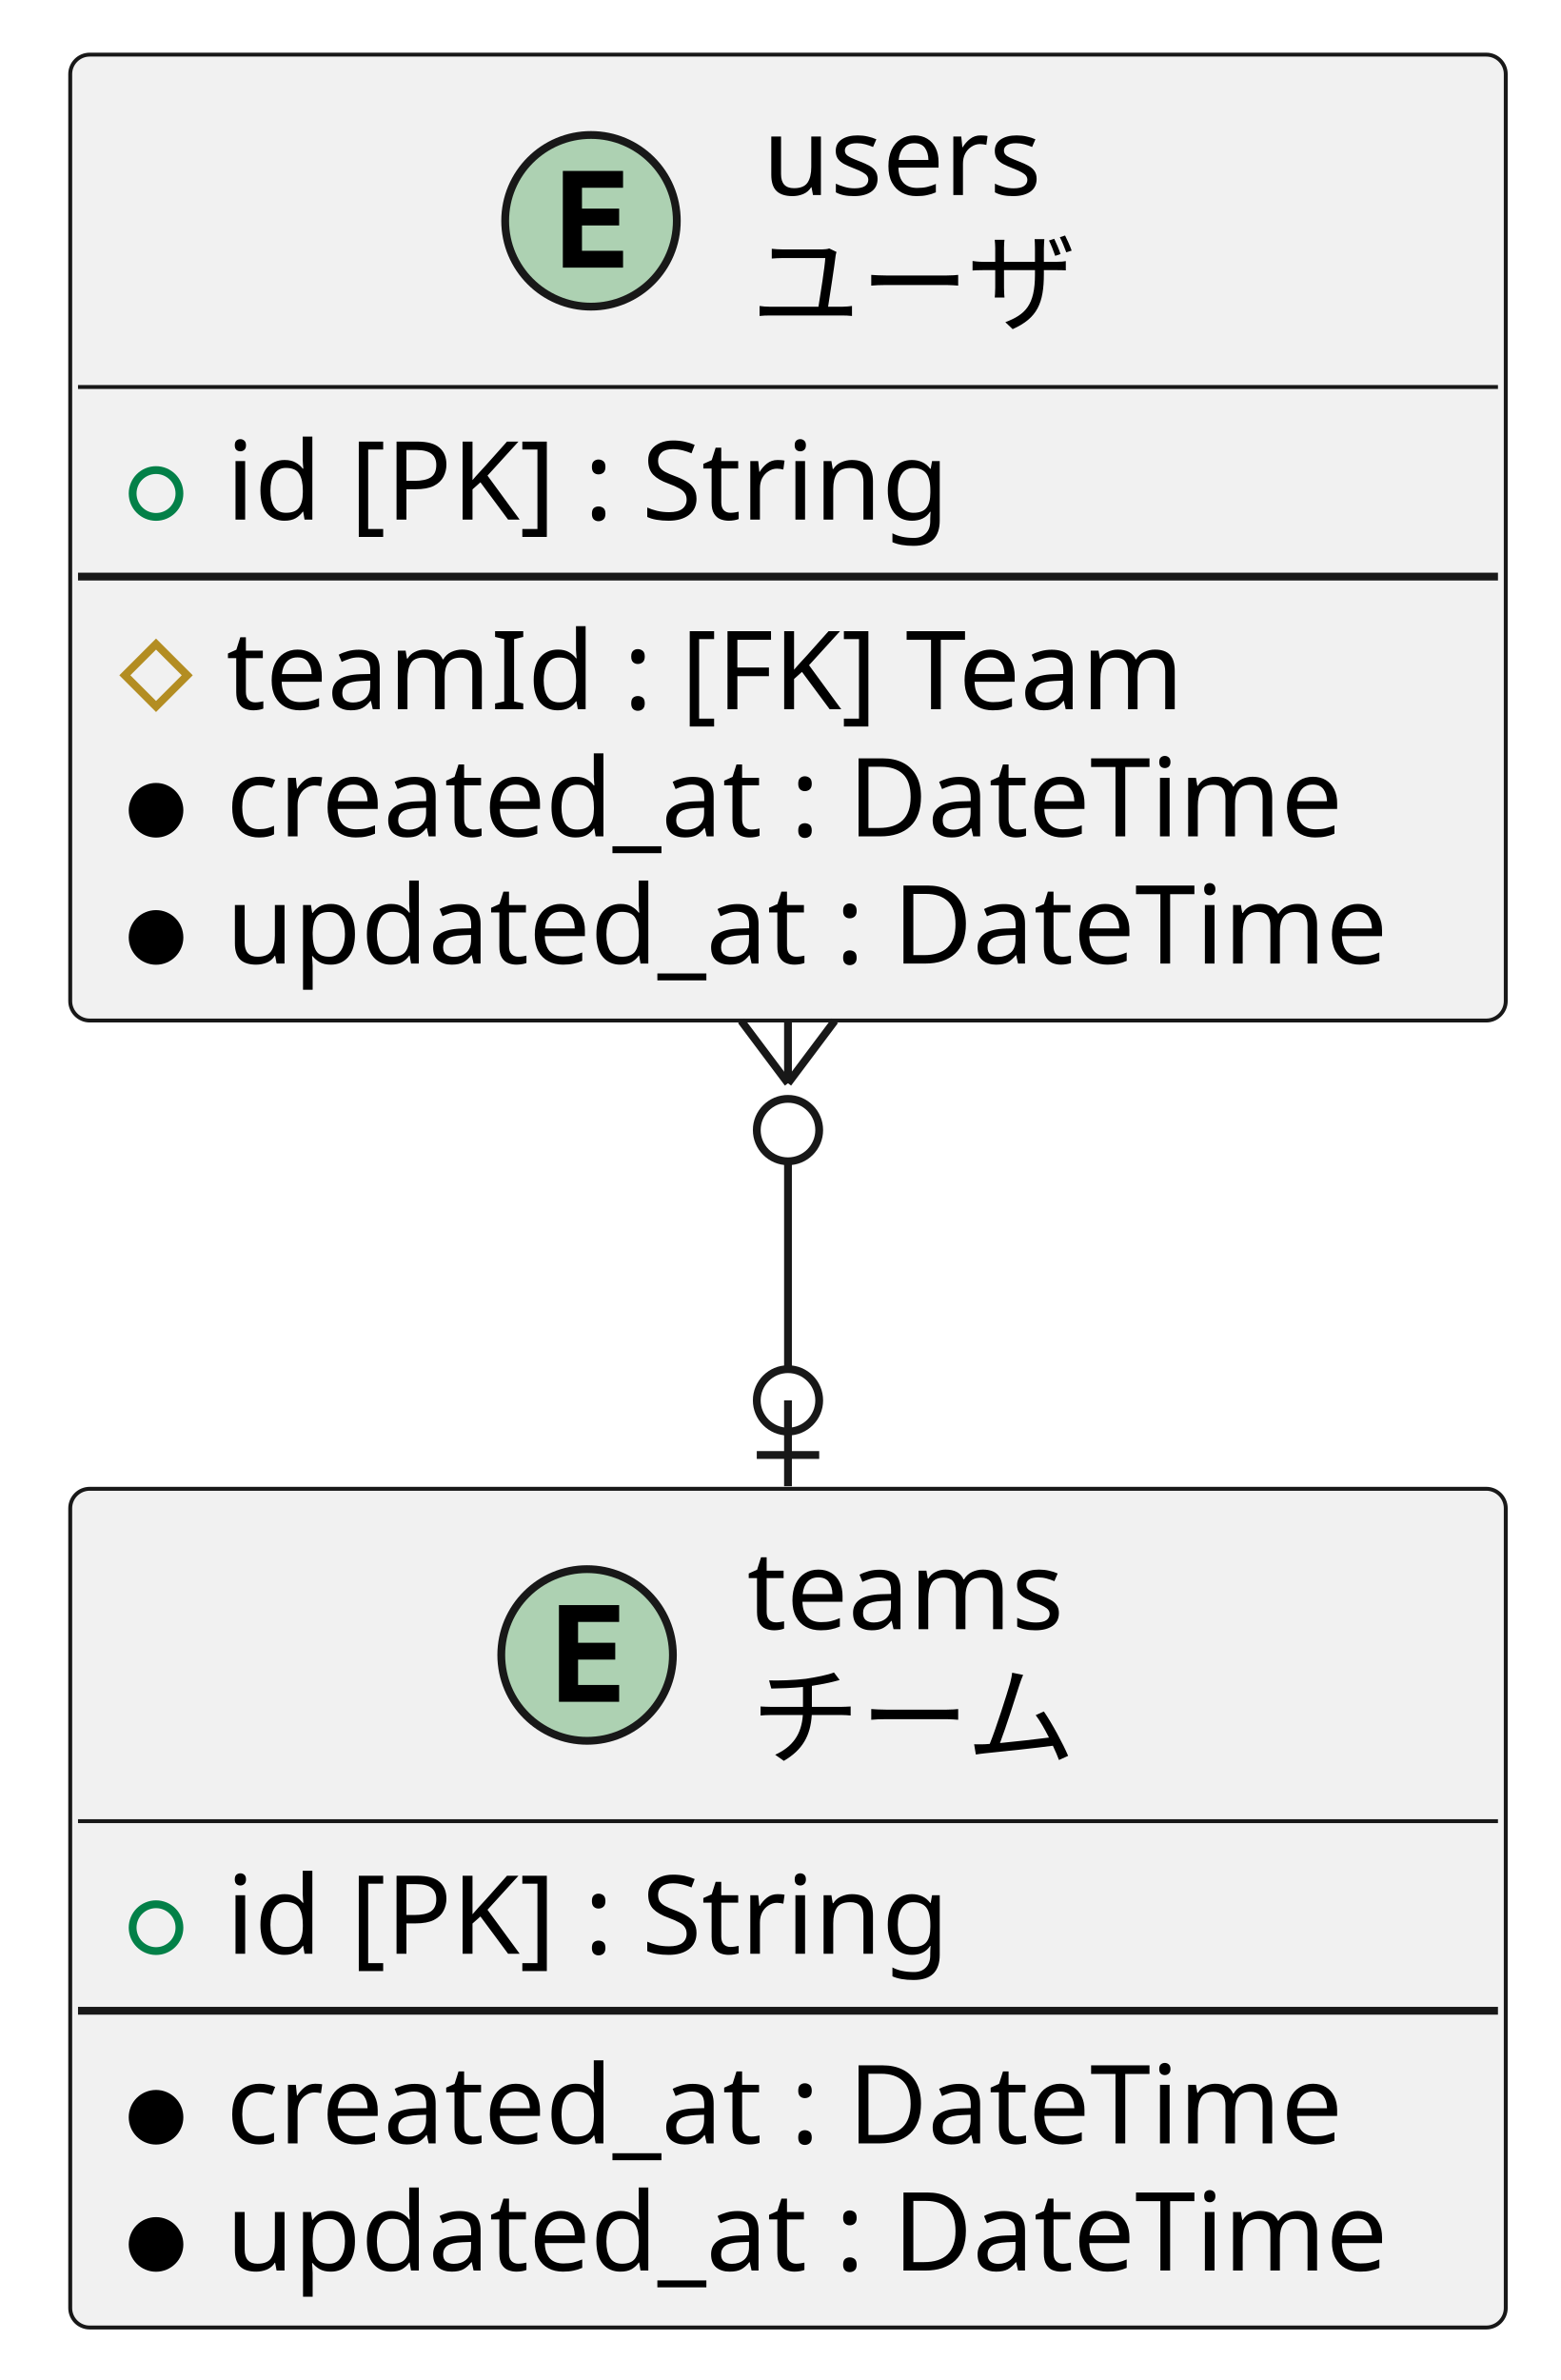
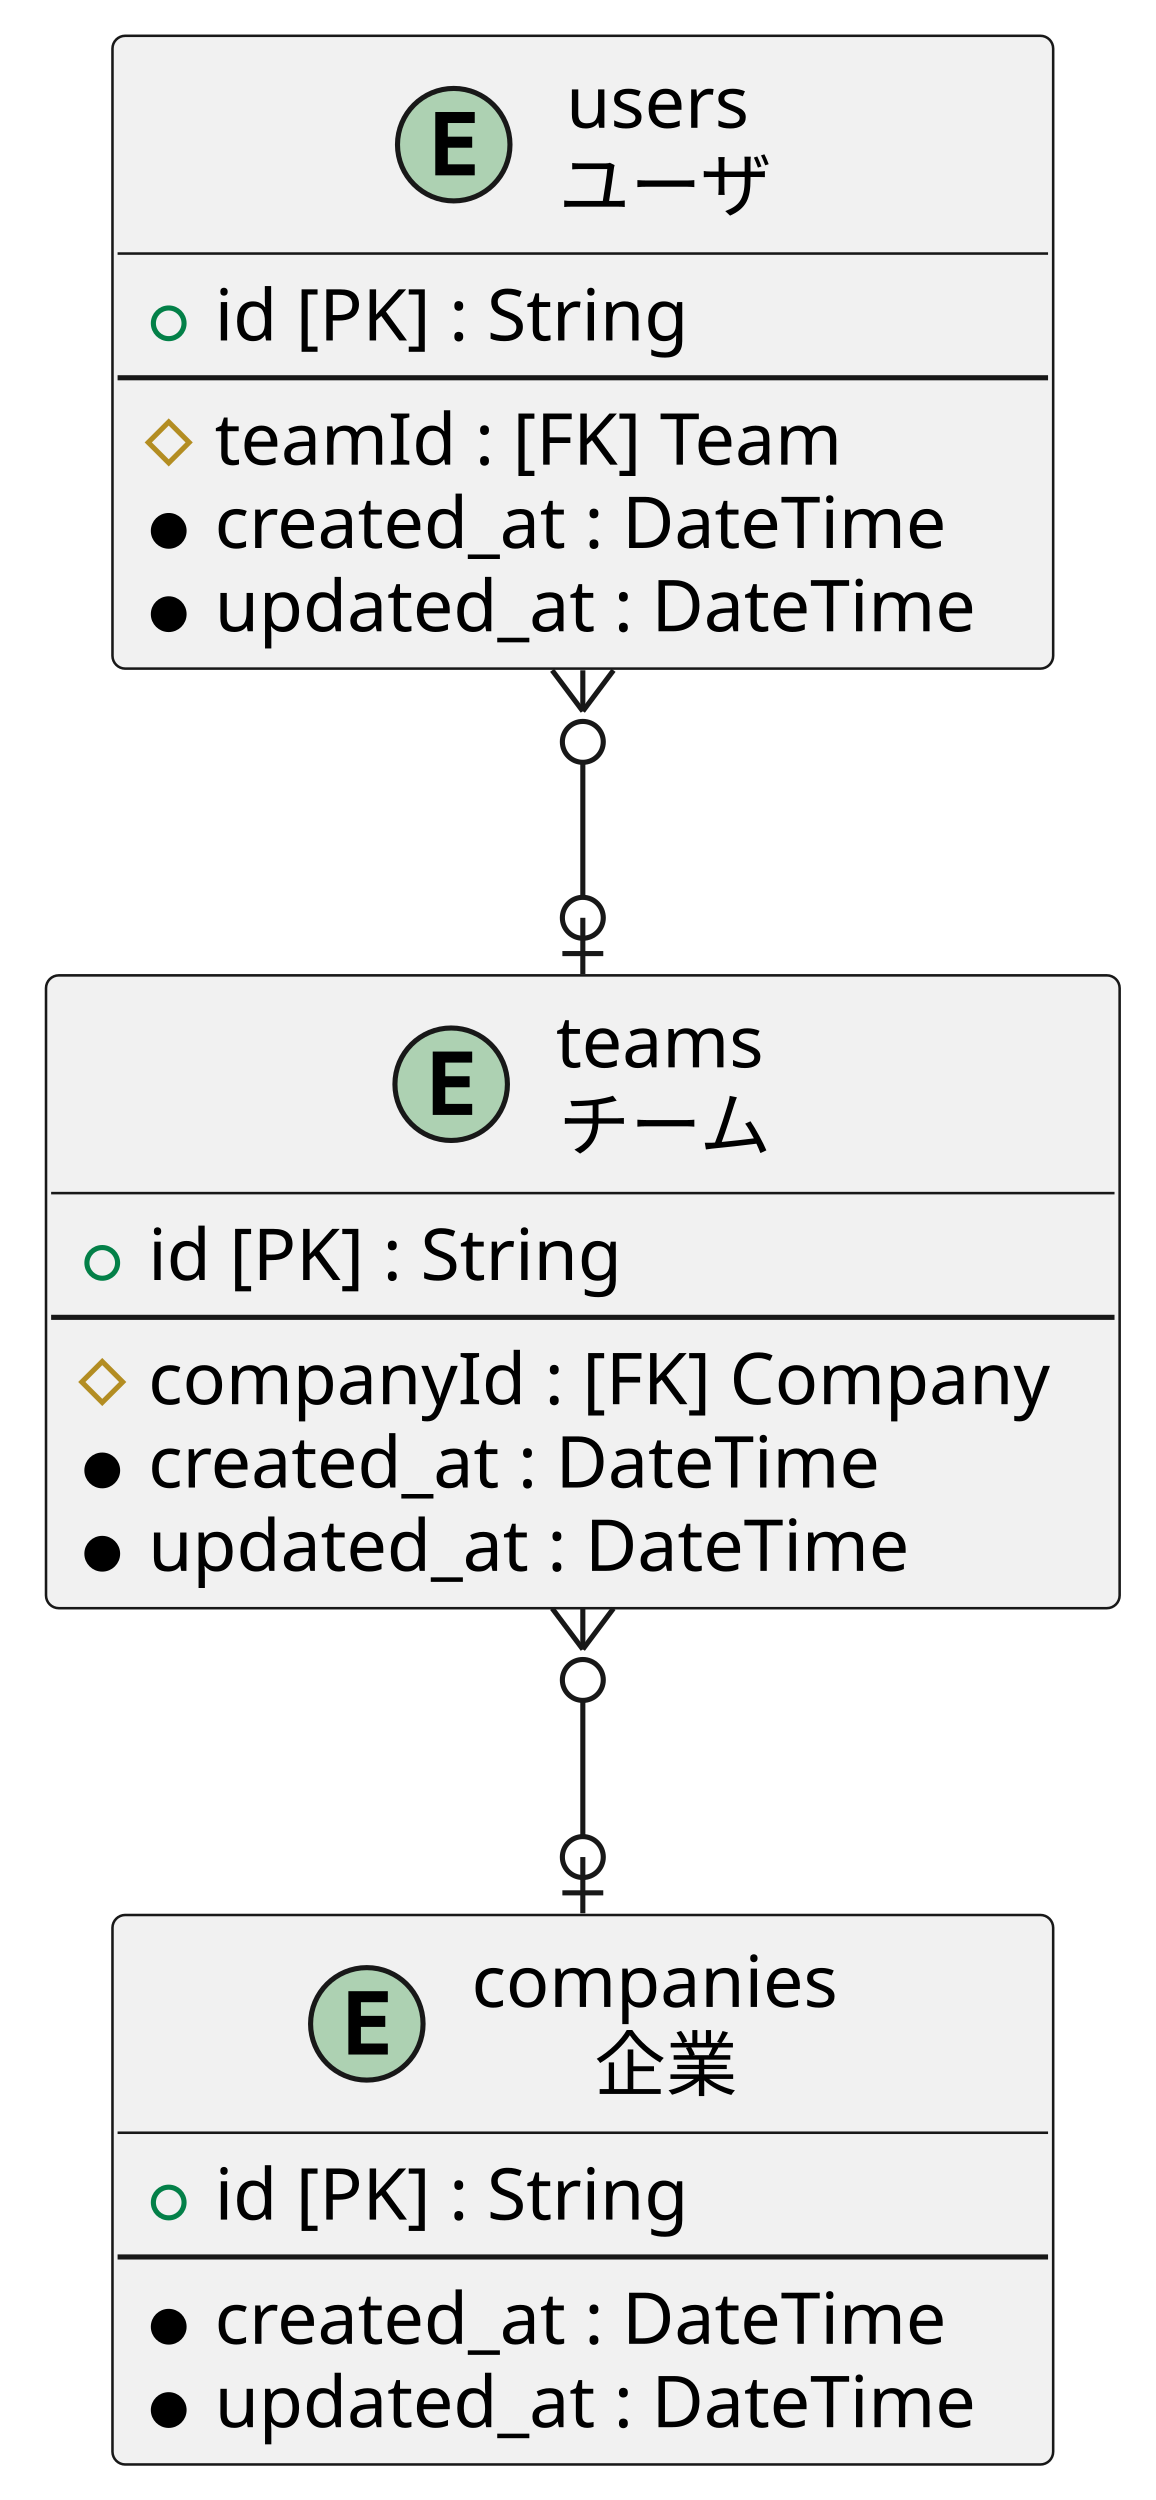
- <svg xmlns="http://www.w3.org/2000/svg" contentStyleType="text/css" height="305px" preserveAspectRatio="none" style="width:200px;height:305px;background:#FFFFFF;" version="1.1" viewBox="0 0 200 305" width="200px" zoomAndPan="magnify">
+ <svg xmlns="http://www.w3.org/2000/svg" contentStyleType="text/css" height="489px" preserveAspectRatio="none" style="width:226px;height:489px;background:#FFFFFF;" version="1.1" viewBox="0 0 226 489" width="226px" zoomAndPan="magnify">
  <defs />
  <g>
    <g id="elem_User">
-       <rect codeLine="2" fill="#F1F1F1" height="123.781" id="User" rx="2.5" ry="2.5" style="stroke:#181818;stroke-width:0.5;" width="184" x="9" y="7" />
-       <ellipse cx="75.75" cy="28.297" fill="#ADD1B2" rx="11" ry="11" style="stroke:#181818;stroke-width:1.0;" />
-       <path d="M79.859,34.297 L72.141,34.297 L72.141,21.906 L79.859,21.906 L79.859,24.062 L74.594,24.062 L74.594,26.734 L79.359,26.734 L79.359,28.891 L74.594,28.891 L74.594,32.141 L79.859,32.141 L79.859,34.297 Z " fill="#000000" />
-       <text fill="#000000" font-family="sans-serif" font-size="14" lengthAdjust="spacing" textLength="39" x="97.75" y="24.995">users</text>
-       <text fill="#000000" font-family="sans-serif" font-size="14" lengthAdjust="spacing" textLength="42" x="96.25" y="41.292">ユーザ</text>
-       <line style="stroke:#181818;stroke-width:0.5;" x1="10" x2="192" y1="49.594" y2="49.594" />
-       <ellipse cx="20" cy="63.242" fill="none" rx="3" ry="3" style="stroke:#038048;stroke-width:1.0;" />
-       <text fill="#000000" font-family="sans-serif" font-size="14" lengthAdjust="spacing" textLength="97" x="29" y="66.589">id [PK] : String</text>
-       <line style="stroke:#181818;stroke-width:1.0;" x1="10" x2="192" y1="73.891" y2="73.891" />
-       <polygon fill="none" points="20,82.539,24,86.539,20,90.539,16,86.539" style="stroke:#B38D22;stroke-width:1.0;" />
-       <text fill="#000000" font-family="sans-serif" font-size="14" lengthAdjust="spacing" textLength="130" x="29" y="90.886">teamId : [FK] Team</text>
-       <ellipse cx="20" cy="103.836" fill="#000000" rx="3" ry="3" style="stroke:#000000;stroke-width:1.0;" />
-       <text fill="#000000" font-family="sans-serif" font-size="14" lengthAdjust="spacing" textLength="153" x="29" y="107.183">created_at : DateTime</text>
-       <ellipse cx="20" cy="120.133" fill="#000000" rx="3" ry="3" style="stroke:#000000;stroke-width:1.0;" />
-       <text fill="#000000" font-family="sans-serif" font-size="14" lengthAdjust="spacing" textLength="158" x="29" y="123.48">updated_at : DateTime</text>
+       <rect codeLine="2" fill="#F1F1F1" height="123.781" id="User" rx="2.5" ry="2.5" style="stroke:#181818;stroke-width:0.5;" width="184" x="22" y="7" />
+       <ellipse cx="88.75" cy="28.297" fill="#ADD1B2" rx="11" ry="11" style="stroke:#181818;stroke-width:1.0;" />
+       <path d="M92.859,34.297 L85.141,34.297 L85.141,21.906 L92.859,21.906 L92.859,24.062 L87.594,24.062 L87.594,26.734 L92.359,26.734 L92.359,28.891 L87.594,28.891 L87.594,32.141 L92.859,32.141 L92.859,34.297 Z " fill="#000000" />
+       <text fill="#000000" font-family="sans-serif" font-size="14" lengthAdjust="spacing" textLength="39" x="110.75" y="24.995">users</text>
+       <text fill="#000000" font-family="sans-serif" font-size="14" lengthAdjust="spacing" textLength="42" x="109.25" y="41.292">ユーザ</text>
+       <line style="stroke:#181818;stroke-width:0.5;" x1="23" x2="205" y1="49.594" y2="49.594" />
+       <ellipse cx="33" cy="63.242" fill="none" rx="3" ry="3" style="stroke:#038048;stroke-width:1.0;" />
+       <text fill="#000000" font-family="sans-serif" font-size="14" lengthAdjust="spacing" textLength="97" x="42" y="66.589">id [PK] : String</text>
+       <line style="stroke:#181818;stroke-width:1.0;" x1="23" x2="205" y1="73.891" y2="73.891" />
+       <polygon fill="none" points="33,82.539,37,86.539,33,90.539,29,86.539" style="stroke:#B38D22;stroke-width:1.0;" />
+       <text fill="#000000" font-family="sans-serif" font-size="14" lengthAdjust="spacing" textLength="130" x="42" y="90.886">teamId : [FK] Team</text>
+       <ellipse cx="33" cy="103.836" fill="#000000" rx="3" ry="3" style="stroke:#000000;stroke-width:1.0;" />
+       <text fill="#000000" font-family="sans-serif" font-size="14" lengthAdjust="spacing" textLength="153" x="42" y="107.183">created_at : DateTime</text>
+       <ellipse cx="33" cy="120.133" fill="#000000" rx="3" ry="3" style="stroke:#000000;stroke-width:1.0;" />
+       <text fill="#000000" font-family="sans-serif" font-size="14" lengthAdjust="spacing" textLength="158" x="42" y="123.48">updated_at : DateTime</text>
    </g>
    <g id="elem_Team">
-       <rect codeLine="10" fill="#F1F1F1" height="107.484" id="Team" rx="2.5" ry="2.5" style="stroke:#181818;stroke-width:0.5;" width="184" x="9" y="190.79" />
-       <ellipse cx="75.25" cy="212.087" fill="#ADD1B2" rx="11" ry="11" style="stroke:#181818;stroke-width:1.0;" />
-       <path d="M79.359,218.087 L71.641,218.087 L71.641,205.696 L79.359,205.696 L79.359,207.852 L74.094,207.852 L74.094,210.524 L78.859,210.524 L78.859,212.681 L74.094,212.681 L74.094,215.931 L79.359,215.931 L79.359,218.087 Z " fill="#000000" />
-       <text fill="#000000" font-family="sans-serif" font-size="14" lengthAdjust="spacing" textLength="43" x="95.75" y="208.785">teams</text>
-       <text fill="#000000" font-family="sans-serif" font-size="14" lengthAdjust="spacing" textLength="42" x="96.25" y="225.082">チーム</text>
-       <line style="stroke:#181818;stroke-width:0.5;" x1="10" x2="192" y1="233.384" y2="233.384" />
-       <ellipse cx="20" cy="247.032" fill="none" rx="3" ry="3" style="stroke:#038048;stroke-width:1.0;" />
-       <text fill="#000000" font-family="sans-serif" font-size="14" lengthAdjust="spacing" textLength="97" x="29" y="250.379">id [PK] : String</text>
-       <line style="stroke:#181818;stroke-width:1.0;" x1="10" x2="192" y1="257.681" y2="257.681" />
-       <ellipse cx="20" cy="271.329" fill="#000000" rx="3" ry="3" style="stroke:#000000;stroke-width:1.0;" />
-       <text fill="#000000" font-family="sans-serif" font-size="14" lengthAdjust="spacing" textLength="153" x="29" y="274.676">created_at : DateTime</text>
-       <ellipse cx="20" cy="287.626" fill="#000000" rx="3" ry="3" style="stroke:#000000;stroke-width:1.0;" />
-       <text fill="#000000" font-family="sans-serif" font-size="14" lengthAdjust="spacing" textLength="158" x="29" y="290.973">updated_at : DateTime</text>
+       <rect codeLine="10" fill="#F1F1F1" height="123.781" id="Team" rx="2.5" ry="2.5" style="stroke:#181818;stroke-width:0.5;" width="210" x="9" y="190.78" />
+       <ellipse cx="88.25" cy="212.077" fill="#ADD1B2" rx="11" ry="11" style="stroke:#181818;stroke-width:1.0;" />
+       <path d="M92.359,218.077 L84.641,218.077 L84.641,205.686 L92.359,205.686 L92.359,207.843 L87.094,207.843 L87.094,210.514 L91.859,210.514 L91.859,212.671 L87.094,212.671 L87.094,215.921 L92.359,215.921 L92.359,218.077 Z " fill="#000000" />
+       <text fill="#000000" font-family="sans-serif" font-size="14" lengthAdjust="spacing" textLength="43" x="108.75" y="208.775">teams</text>
+       <text fill="#000000" font-family="sans-serif" font-size="14" lengthAdjust="spacing" textLength="42" x="109.25" y="225.072">チーム</text>
+       <line style="stroke:#181818;stroke-width:0.5;" x1="10" x2="218" y1="233.374" y2="233.374" />
+       <ellipse cx="20" cy="247.022" fill="none" rx="3" ry="3" style="stroke:#038048;stroke-width:1.0;" />
+       <text fill="#000000" font-family="sans-serif" font-size="14" lengthAdjust="spacing" textLength="97" x="29" y="250.369">id [PK] : String</text>
+       <line style="stroke:#181818;stroke-width:1.0;" x1="10" x2="218" y1="257.671" y2="257.671" />
+       <polygon fill="none" points="20,266.319,24,270.319,20,274.319,16,270.319" style="stroke:#B38D22;stroke-width:1.0;" />
+       <text fill="#000000" font-family="sans-serif" font-size="14" lengthAdjust="spacing" textLength="184" x="29" y="274.666">companyId : [FK] Company</text>
+       <ellipse cx="20" cy="287.616" fill="#000000" rx="3" ry="3" style="stroke:#000000;stroke-width:1.0;" />
+       <text fill="#000000" font-family="sans-serif" font-size="14" lengthAdjust="spacing" textLength="153" x="29" y="290.963">created_at : DateTime</text>
+       <ellipse cx="20" cy="303.913" fill="#000000" rx="3" ry="3" style="stroke:#000000;stroke-width:1.0;" />
+       <text fill="#000000" font-family="sans-serif" font-size="14" lengthAdjust="spacing" textLength="158" x="29" y="307.26">updated_at : DateTime</text>
+     </g>
+     <g id="elem_Company">
+       <rect codeLine="18" fill="#F1F1F1" height="107.484" id="Company" rx="2.5" ry="2.5" style="stroke:#181818;stroke-width:0.5;" width="184" x="22" y="374.57" />
+       <ellipse cx="71.75" cy="395.867" fill="#ADD1B2" rx="11" ry="11" style="stroke:#181818;stroke-width:1.0;" />
+       <path d="M75.859,401.867 L68.141,401.867 L68.141,389.476 L75.859,389.476 L75.859,391.632 L70.594,391.632 L70.594,394.304 L75.359,394.304 L75.359,396.461 L70.594,396.461 L70.594,399.711 L75.859,399.711 L75.859,401.867 Z " fill="#000000" />
+       <text fill="#000000" font-family="sans-serif" font-size="14" lengthAdjust="spacing" textLength="76" x="92.25" y="392.565">companies</text>
+       <text fill="#000000" font-family="sans-serif" font-size="14" lengthAdjust="spacing" textLength="28" x="116.25" y="408.862">企業</text>
+       <line style="stroke:#181818;stroke-width:0.5;" x1="23" x2="205" y1="417.164" y2="417.164" />
+       <ellipse cx="33" cy="430.812" fill="none" rx="3" ry="3" style="stroke:#038048;stroke-width:1.0;" />
+       <text fill="#000000" font-family="sans-serif" font-size="14" lengthAdjust="spacing" textLength="97" x="42" y="434.159">id [PK] : String</text>
+       <line style="stroke:#181818;stroke-width:1.0;" x1="23" x2="205" y1="441.461" y2="441.461" />
+       <ellipse cx="33" cy="455.109" fill="#000000" rx="3" ry="3" style="stroke:#000000;stroke-width:1.0;" />
+       <text fill="#000000" font-family="sans-serif" font-size="14" lengthAdjust="spacing" textLength="153" x="42" y="458.456">created_at : DateTime</text>
+       <ellipse cx="33" cy="471.406" fill="#000000" rx="3" ry="3" style="stroke:#000000;stroke-width:1.0;" />
+       <text fill="#000000" font-family="sans-serif" font-size="14" lengthAdjust="spacing" textLength="158" x="42" y="474.753">updated_at : DateTime</text>
    </g>
    <g id="link_User_Team">
-       <path codeLine="18" d="M101,148.82 C101,168.27 101,156.59 101,175.46 " fill="none" id="User-Team" style="stroke:#181818;stroke-width:1.0;" />
-       <line style="stroke:#181818;stroke-width:1.0;" x1="101" x2="95" y1="138.82" y2="130.82" />
-       <line style="stroke:#181818;stroke-width:1.0;" x1="101" x2="107" y1="138.82" y2="130.82" />
-       <line style="stroke:#181818;stroke-width:1.0;" x1="101" x2="101" y1="138.82" y2="130.82" />
-       <ellipse cx="101" cy="144.82" fill="none" rx="4" ry="4" style="stroke:#181818;stroke-width:1.0;" />
-       <line style="stroke:#181818;stroke-width:1.0;" x1="101" x2="101" y1="179.46" y2="190.46" />
-       <ellipse cx="101" cy="179.46" fill="none" rx="4" ry="4" style="stroke:#181818;stroke-width:1.0;" />
-       <line style="stroke:#181818;stroke-width:1.0;" x1="105" x2="97" y1="186.46" y2="186.46" />
+       <path codeLine="26" d="M114,149.11 C114,168.27 114,156.36 114,175.52 " fill="none" id="User-Team" style="stroke:#181818;stroke-width:1.0;" />
+       <line style="stroke:#181818;stroke-width:1.0;" x1="114" x2="108" y1="139.11" y2="131.11" />
+       <line style="stroke:#181818;stroke-width:1.0;" x1="114" x2="120" y1="139.11" y2="131.11" />
+       <line style="stroke:#181818;stroke-width:1.0;" x1="114" x2="114" y1="139.11" y2="131.11" />
+       <ellipse cx="114" cy="145.11" fill="none" rx="4" ry="4" style="stroke:#181818;stroke-width:1.0;" />
+       <line style="stroke:#181818;stroke-width:1.0;" x1="114" x2="114" y1="179.52" y2="190.52" />
+       <ellipse cx="114" cy="179.52" fill="none" rx="4" ry="4" style="stroke:#181818;stroke-width:1.0;" />
+       <line style="stroke:#181818;stroke-width:1.0;" x1="118" x2="110" y1="186.52" y2="186.52" />
+     </g>
+     <g id="link_Team_Company">
+       <path codeLine="27" d="M114,332.6 C114,352.05 114,340.37 114,359.24 " fill="none" id="Team-Company" style="stroke:#181818;stroke-width:1.0;" />
+       <line style="stroke:#181818;stroke-width:1.0;" x1="114" x2="108" y1="322.6" y2="314.6" />
+       <line style="stroke:#181818;stroke-width:1.0;" x1="114" x2="120" y1="322.6" y2="314.6" />
+       <line style="stroke:#181818;stroke-width:1.0;" x1="114" x2="114" y1="322.6" y2="314.6" />
+       <ellipse cx="114" cy="328.6" fill="none" rx="4" ry="4" style="stroke:#181818;stroke-width:1.0;" />
+       <line style="stroke:#181818;stroke-width:1.0;" x1="114" x2="114" y1="363.24" y2="374.24" />
+       <ellipse cx="114" cy="363.24" fill="none" rx="4" ry="4" style="stroke:#181818;stroke-width:1.0;" />
+       <line style="stroke:#181818;stroke-width:1.0;" x1="118" x2="110" y1="370.24" y2="370.24" />
    </g>
  </g>
</svg>
